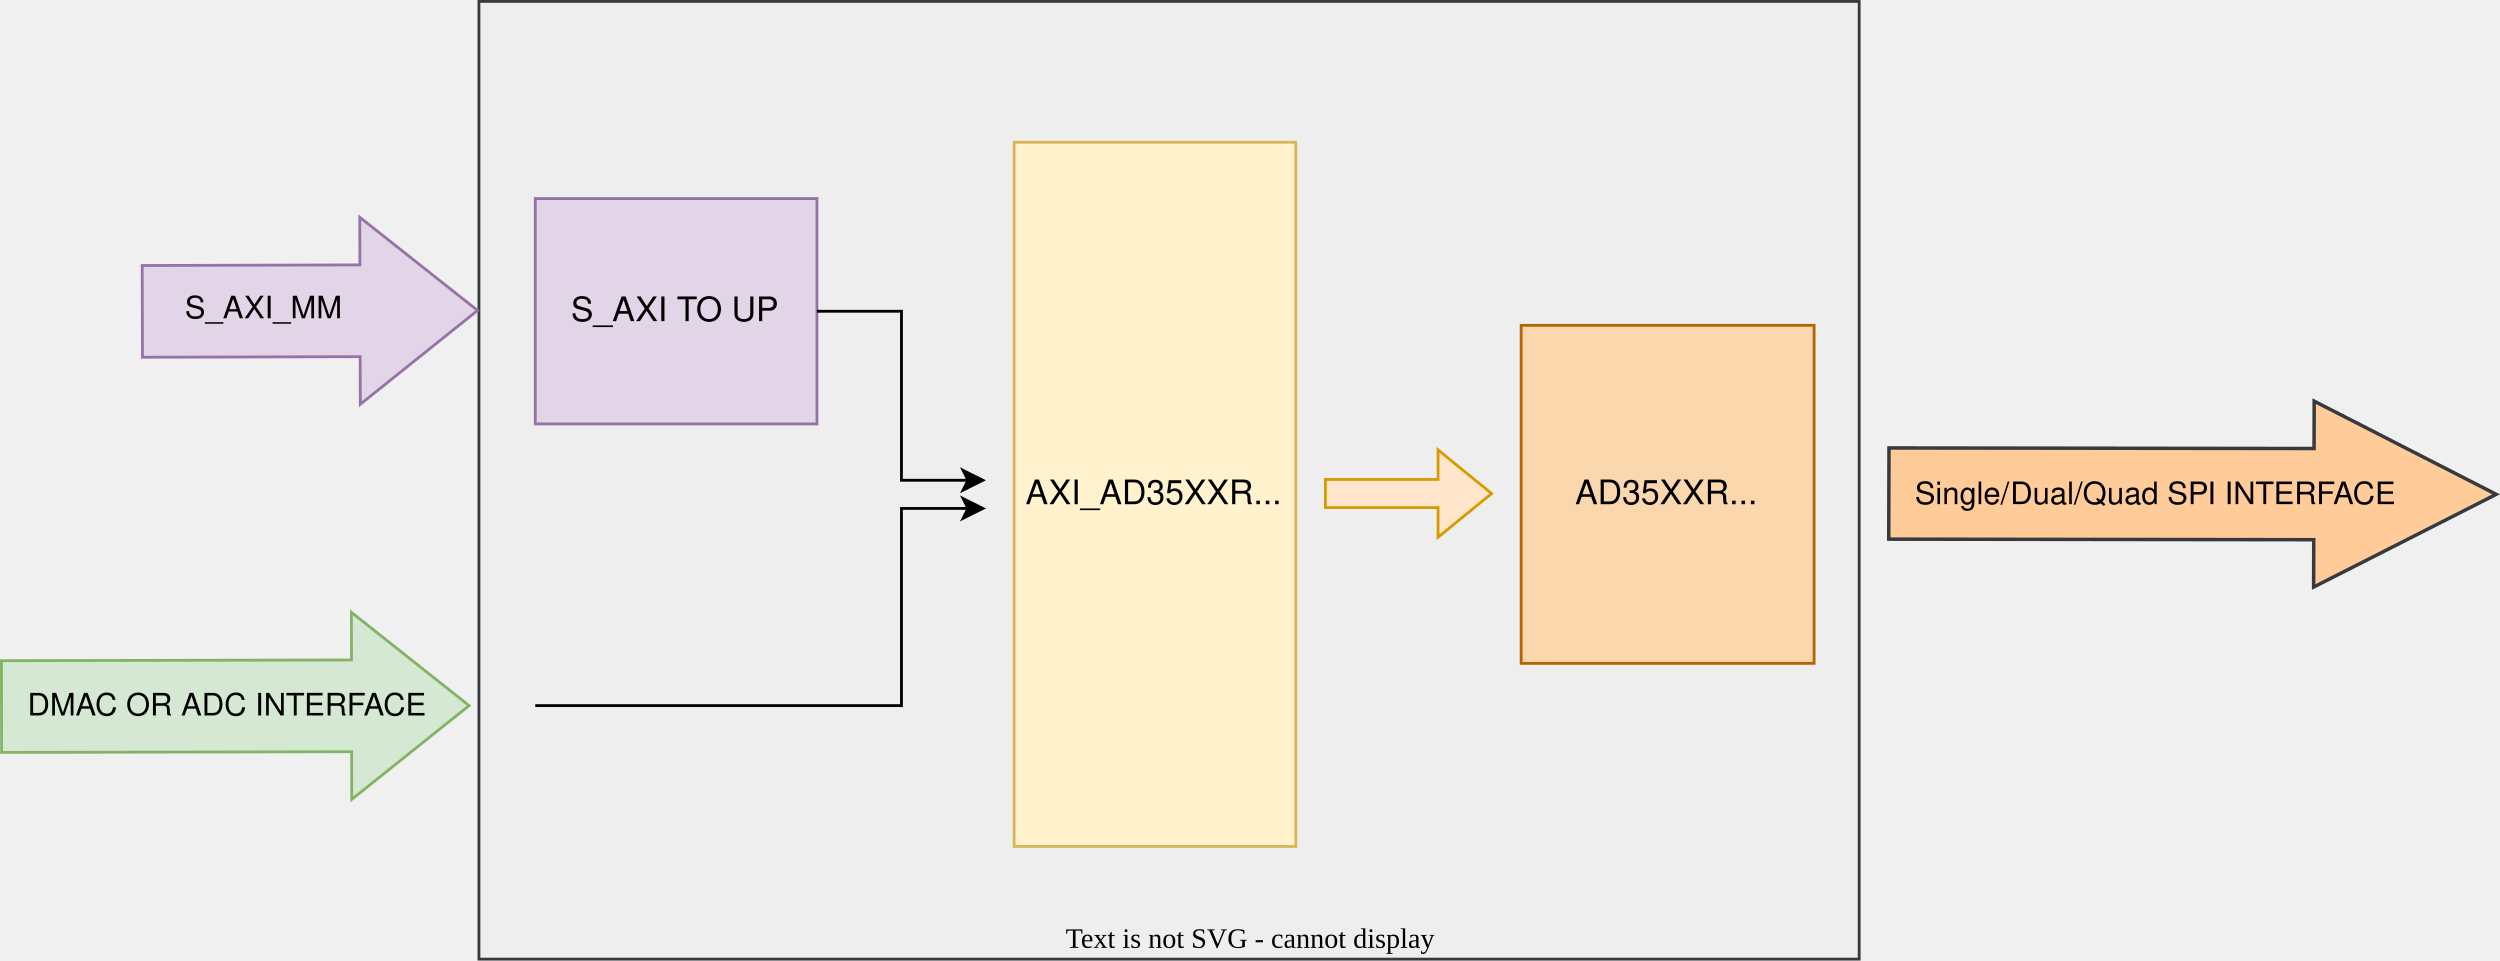
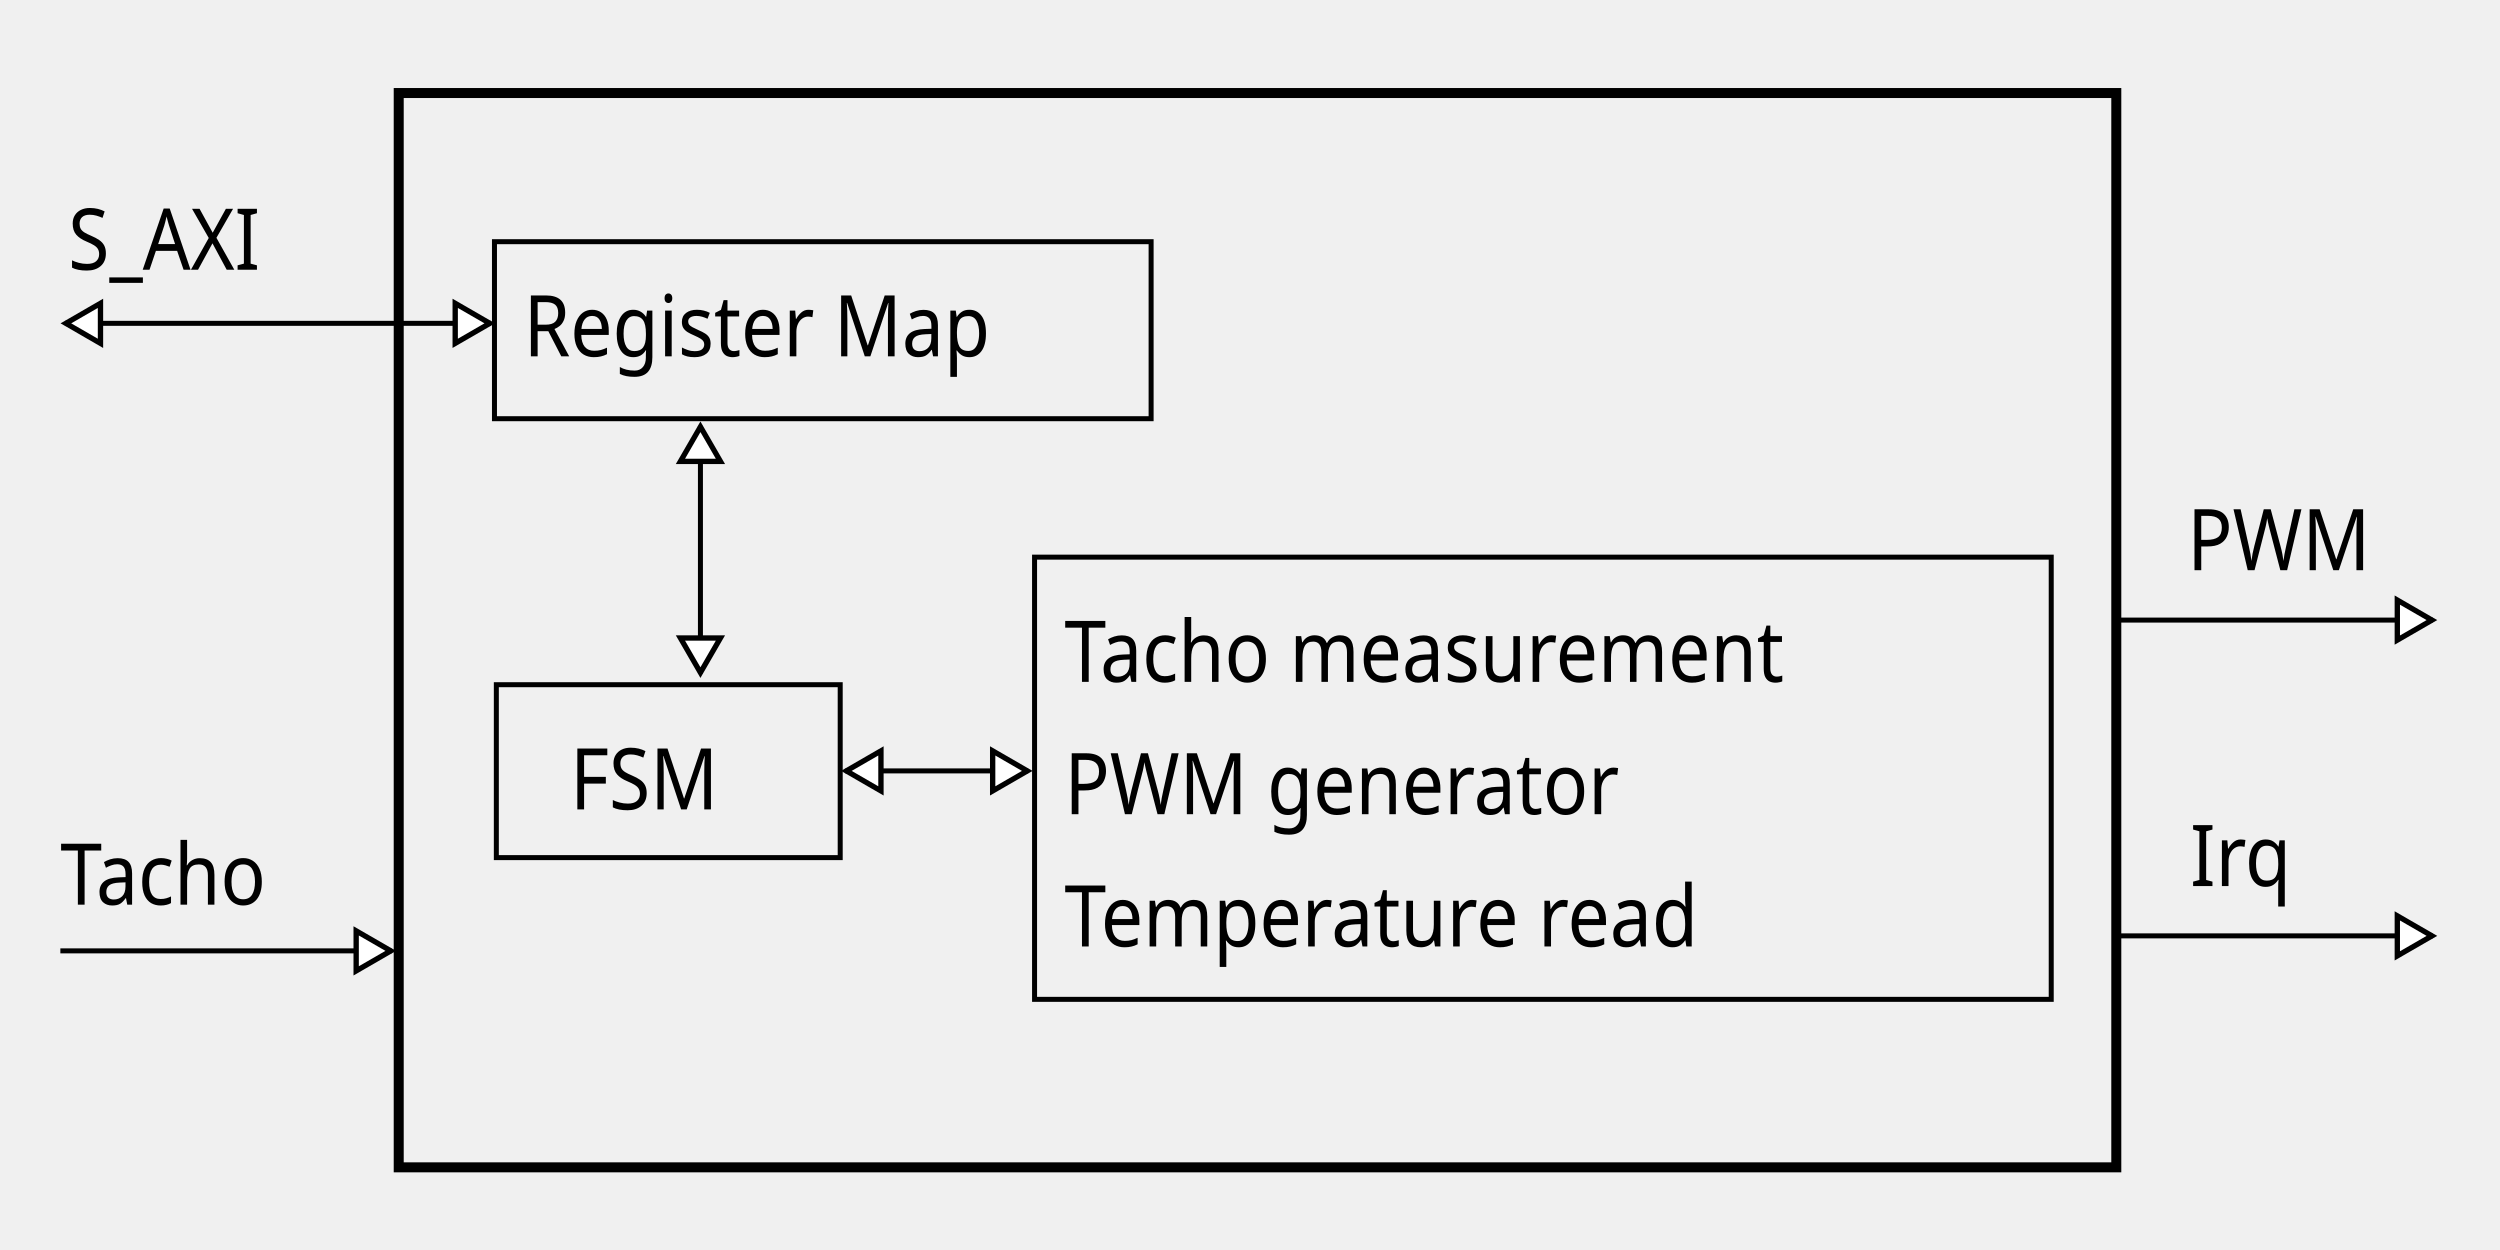
- <svg xmlns="http://www.w3.org/2000/svg" xmlns:xlink="http://www.w3.org/1999/xlink" version="1.1" width="887.531" height="341" viewBox="-0.5 -0.5 887.531 341" content="&lt;mxfile host=&quot;Electron&quot; modified=&quot;2023-05-18T08:33:39.622Z&quot; agent=&quot;5.0 (Windows NT 10.0; Win64; x64) AppleWebKit/537.36 (KHTML, like Gecko) draw.io/16.5.1 Chrome/96.0.466.110 Electron/16.0.7 Safari/537.36&quot; version=&quot;16.5.1&quot; etag=&quot;B68MBRvP5nJUCYHy4wJU&quot; type=&quot;device&quot;&gt;&lt;diagram id=&quot;lZ00L-VwlXBDNHSEjXac&quot;&gt;5Vlbc5s4FP41fqxHFyTg0Zd0m5l6k42Tad86MgibKUYeTGq7v34lI64C17FJt8n6gcCRdJDO953vnCEDPFnv/0rYZjUTPo8GCPj7AZ4OEHIAkVdlOGQGy6GZYZmEfmaCpWEe/uTaCLT1OfT5tjYxFSJKw03d6Ik45l5as7EkEbv6tEBE9bdu2JIbhrnHItP6JfTTlT4WAaX9Ew+Xq/zNEOiRNcsna8N2xXyxq5jwzQBPEiHS7G69n/BIxS6PS7buY8dosbGEx+k5C1C24AeLnvXZ9L7SQ37YRDzHPlfzwQCPd6sw5fMN89ToTqIrbat0HcknKG+DMIomIhLJcS3mx5+0b9NEfOeVEUyxi301ErPNo7gX4XHD6hV6SzxJ+b7zWLAIliQZF2ueJgc5JV/g6PgeCgSy510Jl+Vq26oCFba0kWmKLAvfZRTljQ5ke1Dxr4PKY3+kiCifvIhtt6FXj2M96HJ2zjOMhg6kGFGCAYXyFJaK4YptlOMg4nvtVq3RiQPxkNjQkvzMrwrH0l990AQxCDzPdS8CkftGIv0SwgpEpAWh3JbwiKXhj7r7NtT0G7LNFQyhDYYgxxraMk+Ln1X3uBXPice1k2pCNfw6qOmX1B2lLFny1HB05FQRhbNoZhk0++dpJP+A+f2tvN7+/Xjz8HE0uTHJJ1H5zBZSk2ucY1G4jBUhJUJcIjxWKRhK1RvpgXXo+8rHOOHb8CdbHP0psDfqNMfzkfGATKUlUu7HzPu+PDI550wsYv6ynNcSrl9WCmeVSPikFoAhsi1cB6UXCn1ApM1r7kAEwZZfizExMB5NMSHoYYBoJI8/XiTybqnuuvG+RsED5tvMa0v+hUUJsF5LwQlp5FEeioo8wDxJq/oAUQ8KTs2wf7391hn6yd2DjDqY3U2fPvcc/iBAXmv4fbqghL5W+LHdKKDULKBFV1MNf6HP14Tffl8FlEOfcLsNRJfamJ0C8Q8uoM38BENgueWvUfbOrZ/Nzg1B92Rd7q+cOgbp5t9U1s9m776A2v9RAcWtXnstoO77khIpJI5vtUmJgxaYvk0pgfWUxxQMMa5IyYVKYttNt68lHfkBKiybzkZyGbiT3QIYTSf/q37cPSknHxS6Tr276IVGjXa8sb4XNYGwvUhI0+OdvDzdG+C+qPs7DVN/bcVVvSECjd7QObM3dHpoDeEZX6xeJuhZ9HJNh29ALzEweq/LJBI3m7gmQh0SKaPLDpVpWm+6N4zbN9y5r+Z8pzZf3mQ7uDiNe/9C9/ZI1MxiozxeTCL395Aof+/ZJHJ7JpH5/c0gUUczeBWxjC8EnHZ8IbDdBXgL/Z/1St9iifUyvxc3hPKx/JdNNr38vxe++Rc=&lt;/diagram&gt;&lt;/mxfile&gt;" id="svg11">
-   <defs id="defs1" />
-   <g id="g10" transform="translate(-0.4690799)">
-     <rect x="170" y="0" width="490" height="340" fill="#eeeeee" stroke="#36393d" pointer-events="all" id="rect1" />
-     <path d="m 670.492,190.904 0.093,-32.376 150.901,0.199 0.046,-16.809 64.601,33.082 -64.803,32.913 0.046,-16.809 z" fill="#ffcc99" stroke="#36393d" stroke-miterlimit="10" pointer-events="all" id="path1" style="stroke-width:1.242" />
-     <text x="765.104" y="178.472" fill="#000000" font-family="Helvetica" font-size="11px" text-anchor="middle" id="text1">Single/Dual/Quad SPI INTERFACE</text>
-     <rect x="540" y="115" width="104" height="120" fill="#fad7ac" stroke="#b46504" pointer-events="all" id="rect2" />
-     <text x="591.5" y="178.5" fill="#000000" font-family="Helvetica" font-size="12px" text-anchor="middle" id="text2">AD35XXR...</text>
-     <rect x="360" y="50" width="100" height="250" fill="#fff2cc" stroke="#d6b656" pointer-events="all" id="rect3" />
-     <text x="409.5" y="178.5" fill="#000000" font-family="Helvetica" font-size="12px" text-anchor="middle" id="text3">AXI_AD35XXR...</text>
-     <path d="m 50.55,126.33 -0.1,-32.57 77.29,-0.22 -0.05,-16.9 41.81,33.07 -41.62,33.31 -0.05,-16.9 z" fill="#e1d5e7" stroke="#9673a6" stroke-miterlimit="10" pointer-events="all" id="path3" />
-     <text x="93.5" y="112.5" fill="#000000" font-family="Helvetica" font-size="11px" text-anchor="middle" id="text4">S_AXI_MM</text>
-     <path d="M 0.53,266.62 0.47,234.05 124.75,233.8 124.72,216.89 166.5,250 124.85,283.28 124.82,266.37 Z" fill="#d5e8d4" stroke="#82b366" stroke-miterlimit="10" pointer-events="all" id="path4" />
-     <text x="80.5" y="253.5" fill="#000000" font-family="Helvetica" font-size="11px" text-anchor="middle" id="text5">DMAC OR ADC INTERFACE</text>
-     <rect x="190" y="70" width="100" height="80" fill="#e1d5e7" stroke="#9673a6" pointer-events="all" id="rect5" />
-     <text x="239.5" y="113.5" fill="#000000" font-family="Helvetica" font-size="12px" text-anchor="middle" id="text6">S_AXI TO UP</text>
-     <path d="m 290,110 h 30 v 60 h 23.63" fill="none" stroke="#000000" stroke-miterlimit="10" pointer-events="stroke" id="path6" />
-     <path d="m 348.88,170 -7,3.5 1.75,-3.5 -1.75,-3.5 z" fill="#000000" stroke="#000000" stroke-miterlimit="10" pointer-events="all" id="path7" />
-     <path d="m 190,250 h 130 v -70 h 23.63" fill="none" stroke="#000000" stroke-miterlimit="10" pointer-events="stroke" id="path8" />
-     <path d="m 348.88,180 -7,3.5 1.75,-3.5 -1.75,-3.5 z" fill="#000000" stroke="#000000" stroke-miterlimit="10" pointer-events="all" id="path9" />
-     <path d="m 470.5,179.71 v -10 h 40 v -10.5 l 19,15.5 -19,15.5 v -10.5 z" fill="#ffe6cc" stroke="#d79b00" stroke-miterlimit="10" pointer-events="all" id="path10" />
+ <svg xmlns="http://www.w3.org/2000/svg" width="500" height="250" viewBox="0 0 500 250" version="1.1" id="svg8">
+   <defs id="defs2">
+     <marker style="overflow:visible" id="marker6013" refX="0" refY="0" orient="auto">
+       <path transform="matrix(0.8,0,0,0.8,-4.8,0)" style="fill:#ffffff;fill-rule:evenodd;stroke:#000000;stroke-width:1pt;stroke-opacity:1" d="M 5.77,0 -2.88,5 V -5 Z" id="path6011" />
+     </marker>
+     <marker style="overflow:visible" id="marker5553" refX="0" refY="0" orient="auto">
+       <path transform="matrix(-0.8,0,0,-0.8,4.8,0)" style="fill:#ffffff;fill-rule:evenodd;stroke:#000000;stroke-width:1pt;stroke-opacity:1" d="M 5.77,0 -2.88,5 V -5 Z" id="path5551" />
+     </marker>
+     <marker orient="auto" refY="0" refX="0" id="marker5483" style="overflow:visible">
+       <path id="path5481" d="M 5.77,0 -2.88,5 V -5 Z" style="fill:#ffffff;fill-rule:evenodd;stroke:#000000;stroke-width:1pt;stroke-opacity:1" transform="matrix(0.8,0,0,0.8,-4.8,0)" />
+     </marker>
+     <marker style="overflow:visible" id="marker5102" refX="0" refY="0" orient="auto">
+       <path transform="matrix(0.8,0,0,0.8,-4.8,0)" style="fill:#ffffff;fill-rule:evenodd;stroke:#000000;stroke-width:1pt;stroke-opacity:1" d="M 5.77,0 -2.88,5 V -5 Z" id="path5100" />
+     </marker>
+     <marker orient="auto" refY="0" refX="0" id="EmptyTriangleInL" style="overflow:visible">
+       <path id="path996" d="M 5.77,0 -2.88,5 V -5 Z" style="fill:#ffffff;fill-rule:evenodd;stroke:#000000;stroke-width:1pt;stroke-opacity:1" transform="matrix(-0.8,0,0,-0.8,4.8,0)" />
+     </marker>
+     <marker orient="auto" refY="0" refX="0" id="EmptyTriangleOutL" style="overflow:visible">
+       <path id="path1005" d="M 5.77,0 -2.88,5 V -5 Z" style="fill:#ffffff;fill-rule:evenodd;stroke:#000000;stroke-width:1pt;stroke-opacity:1" transform="matrix(0.8,0,0,0.8,-4.8,0)" />
+     </marker>
+     <marker orient="auto" refY="0" refX="0" id="EmptyTriangleInL-3" style="overflow:visible">
+       <path id="path996-6" d="M 5.77,0 -2.88,5 V -5 Z" style="fill:#ffffff;fill-rule:evenodd;stroke:#000000;stroke-width:1pt;stroke-opacity:1" transform="matrix(-0.8,0,0,-0.8,4.8,0)" />
+     </marker>
+     <marker orient="auto" refY="0" refX="0" id="EmptyTriangleOutL-2" style="overflow:visible">
+       <path id="path1005-7" d="M 5.77,0 -2.88,5 V -5 Z" style="fill:#ffffff;fill-rule:evenodd;stroke:#000000;stroke-width:1pt;stroke-opacity:1" transform="matrix(0.8,0,0,0.8,-4.8,0)" />
+     </marker>
+     <marker style="overflow:visible" id="marker5102-4" refX="0" refY="0" orient="auto">
+       <path transform="matrix(0.8,0,0,0.8,-4.8,0)" style="fill:#ffffff;fill-rule:evenodd;stroke:#000000;stroke-width:1pt;stroke-opacity:1" d="M 5.77,0 -2.88,5 V -5 Z" id="path5100-4" />
+     </marker>
+   </defs>
+   <g id="layer1" transform="translate(-69.10635,58.12853)">
+     <rect style="fill:none;fill-opacity:1;stroke:#000000;stroke-width:2;stroke-miterlimit:4;stroke-dasharray:none;stroke-opacity:1" id="rect817" width="343.516" height="214.862" x="148.85" y="-39.523" />
+     <text xml:space="preserve" style="font-style:normal;font-weight:normal;font-size:19.844px;line-height:1.25;font-family:sans-serif;letter-spacing:0px;word-spacing:0px;fill:#000000;fill-opacity:1;stroke:none;stroke-width:1.488" x="185.405" y="12.32" id="text821" transform="scale(0.9375812,1.066574)">
+       <tspan id="tspan819" x="185.405" y="12.32" style="stroke-width:1.488;font-size:16px">Register Map</tspan>
+       <tspan x="185.405" y="37.125" style="stroke-width:1.488" id="tspan823" />
+     </text>
+     <text xml:space="preserve" style="font-style:normal;font-weight:normal;font-size:19.844px;line-height:1.25;font-family:sans-serif;letter-spacing:0px;word-spacing:0px;fill:#000000;fill-opacity:1;stroke:none;stroke-width:1.488" x="195.316" y="97.282" id="text827" transform="scale(0.9375812,1.066574)">
+       <tspan id="tspan825" x="195.316" y="97.282" style="stroke-width:1.488;font-size:16px">FSM</tspan>
+     </text>
+     <text xml:space="preserve" style="font-style:normal;font-weight:normal;font-size:19.844px;line-height:1.25;font-family:sans-serif;letter-spacing:0px;word-spacing:0px;fill:#000000;fill-opacity:1;stroke:none;stroke-width:1.488" x="300.774" y="73.363" id="text831" transform="scale(0.9375812,1.066574)">
+       <tspan id="tspan829" x="300.774" y="73.363" style="stroke-width:1.488;font-size:16px">Tacho measurement</tspan>
+       <tspan x="300.774" y="98.168" style="stroke-width:1.488;font-size:16px" id="tspan833">PWM generator</tspan>
+       <tspan x="300.774" y="122.974" style="stroke-width:1.488;font-size:16px" id="tspan835">Temperature read</tspan>
+     </text>
+     <rect style="fill:none;fill-opacity:1;stroke:#000000;stroke-width:1;stroke-miterlimit:4;stroke-dasharray:none;stroke-opacity:1" id="rect837" width="131.328" height="35.403" x="168" y="-9.791" />
+     <rect style="fill:none;fill-opacity:1;stroke:#000000;stroke-width:1;stroke-miterlimit:4;stroke-dasharray:none;stroke-opacity:1" id="rect839" width="203.333" height="88.441" x="276.019" y="53.3" />
+     <rect style="fill:none;fill-opacity:1;stroke:#000000;stroke-width:1;stroke-miterlimit:4;stroke-dasharray:none;stroke-opacity:1" id="rect841" width="68.774" height="34.583" x="168.373" y="78.812" />
+     <path style="fill:none;stroke:#000000;stroke-width:1;stroke-linecap:butt;stroke-linejoin:miter;stroke-miterlimit:4;stroke-dasharray:none;stroke-opacity:1;marker-start:url(#EmptyTriangleInL);marker-end:url(#EmptyTriangleOutL)" d="M 238.192,96.051 H 274.742" id="path843" />
+     <path style="fill:none;stroke:#000000;stroke-width:1;stroke-linecap:butt;stroke-linejoin:miter;stroke-miterlimit:4;stroke-dasharray:none;stroke-opacity:1;marker-start:url(#EmptyTriangleInL-3);marker-end:url(#EmptyTriangleOutL-2)" d="M 209.193,76.578 V 27.042" id="path843-4" />
+     <path style="fill:none;stroke:#000000;stroke-width:1;stroke-linecap:butt;stroke-linejoin:miter;stroke-miterlimit:4;stroke-dasharray:none;stroke-opacity:1;marker-end:url(#marker5102)" d="M 493.08,129.046 H 555.673" id="path5040" />
+     <path style="fill:none;stroke:#000000;stroke-width:1;stroke-linecap:butt;stroke-linejoin:miter;stroke-miterlimit:4;stroke-dasharray:none;stroke-opacity:1;marker-start:url(#marker5553);marker-end:url(#marker5483)" d="M 82.098,6.539 H 167.252" id="path5042" />
+     <path style="fill:none;stroke:#000000;stroke-width:1;stroke-linecap:butt;stroke-linejoin:miter;stroke-miterlimit:4;stroke-dasharray:none;stroke-opacity:1;marker-end:url(#marker6013)" d="M 81.178,132.046 H 147.443" id="path5044" />
+     <path style="fill:none;stroke:#000000;stroke-width:1;stroke-linecap:butt;stroke-linejoin:miter;stroke-miterlimit:4;stroke-dasharray:none;stroke-opacity:1;marker-end:url(#marker5102-4)" d="M 493.08,65.889 H 555.673" id="path5040-1" />
+     <text xml:space="preserve" style="font-style:normal;font-weight:normal;font-size:5.613px;line-height:1.25;font-family:sans-serif;letter-spacing:0px;word-spacing:0px;fill:#000000;fill-opacity:1;stroke:none;stroke-width:0.421" x="109.05" y="93.104" id="text8159" transform="scale(0.9375812,1.066574)">
+       <tspan id="tspan8157" x="109.05" y="98.225" style="stroke-width:0.421" />
+     </text>
+     <text xml:space="preserve" style="font-style:normal;font-weight:normal;font-size:19.844px;line-height:1.25;font-family:sans-serif;letter-spacing:0px;word-spacing:0px;fill:#000000;fill-opacity:1;stroke:none;stroke-width:1.488" x="88.261" y="-3.923" id="text8163" transform="scale(0.9375812,1.066574)">
+       <tspan id="tspan8161" x="88.261" y="-3.923" style="stroke-width:1.488;font-size:16px">S_AXI</tspan>
+     </text>
+     <text xml:space="preserve" style="font-style:normal;font-weight:normal;font-size:19.844px;line-height:1.25;font-family:sans-serif;letter-spacing:0px;word-spacing:0px;fill:#000000;fill-opacity:1;stroke:none;stroke-width:1.488" x="86.583" y="115.142" id="text8167" transform="scale(0.9375812,1.066574)">
+       <tspan id="tspan8165" x="86.583" y="115.142" style="stroke-width:1.488;font-size:16px">Tacho</tspan>
+     </text>
+     <text xml:space="preserve" style="font-style:normal;font-weight:normal;font-size:19.844px;line-height:1.25;font-family:sans-serif;letter-spacing:0px;word-spacing:0px;fill:#000000;fill-opacity:1;stroke:none;stroke-width:1.488" x="540.282" y="52.419" id="text8171" transform="scale(0.9375812,1.066574)">
+       <tspan id="tspan8169" x="540.282" y="52.419" style="line-height:1.25;stroke-width:1.488;font-size:16px">PWM</tspan>
+     </text>
+     <text xml:space="preserve" style="font-style:normal;font-weight:normal;font-size:19.844px;line-height:1.25;font-family:sans-serif;letter-spacing:0px;word-spacing:0px;fill:#000000;fill-opacity:1;stroke:none;stroke-width:1.488" x="540.892" y="111.647" id="text8175" transform="scale(0.9375812,1.066574)">
+       <tspan id="tspan8173" x="540.892" y="111.647" style="font-size:16px;stroke-width:1.488">Irq</tspan>
+     </text>
  </g>
-   <switch id="switch11" transform="translate(-0.4690799)">
-     <g requiredFeatures="http://www.w3.org/TR/SVG11/feature#Extensibility" id="g11" />
-     <a transform="translate(0,-5)" xlink:href="https://www.diagrams.net/doc/faq/svg-export-text-problems" target="_blank" id="a11">
-       <text text-anchor="middle" font-size="10px" x="50%" y="100%" id="text11">Text is not SVG - cannot display</text>
-     </a>
-   </switch>
</svg>
